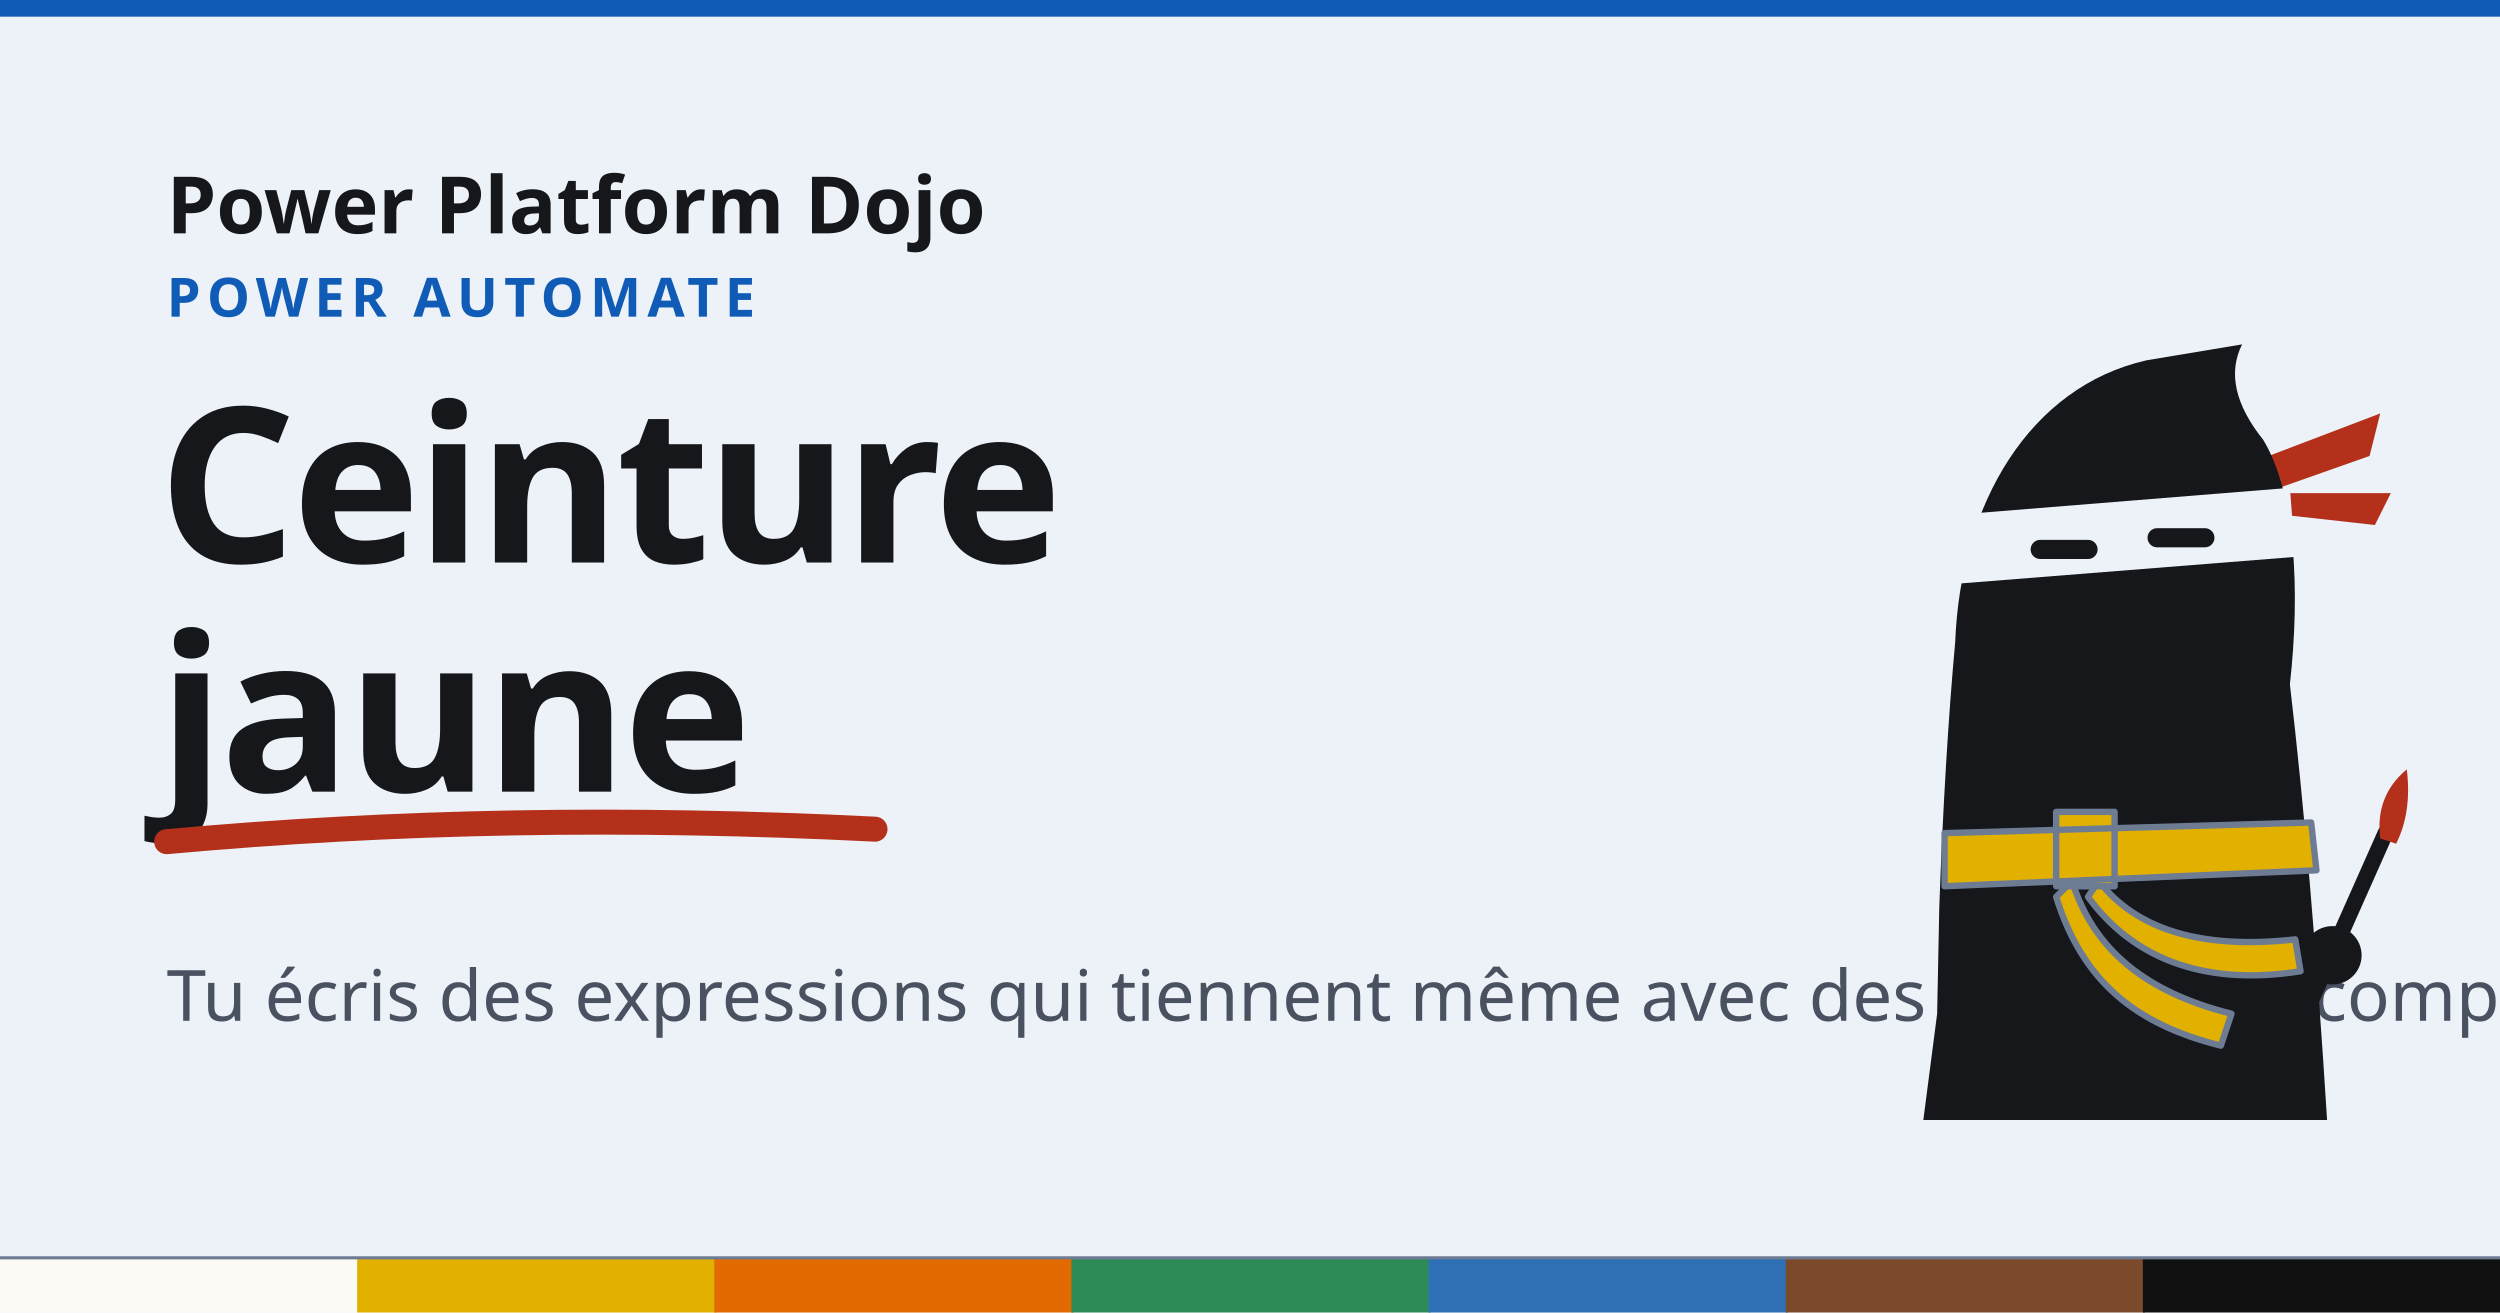
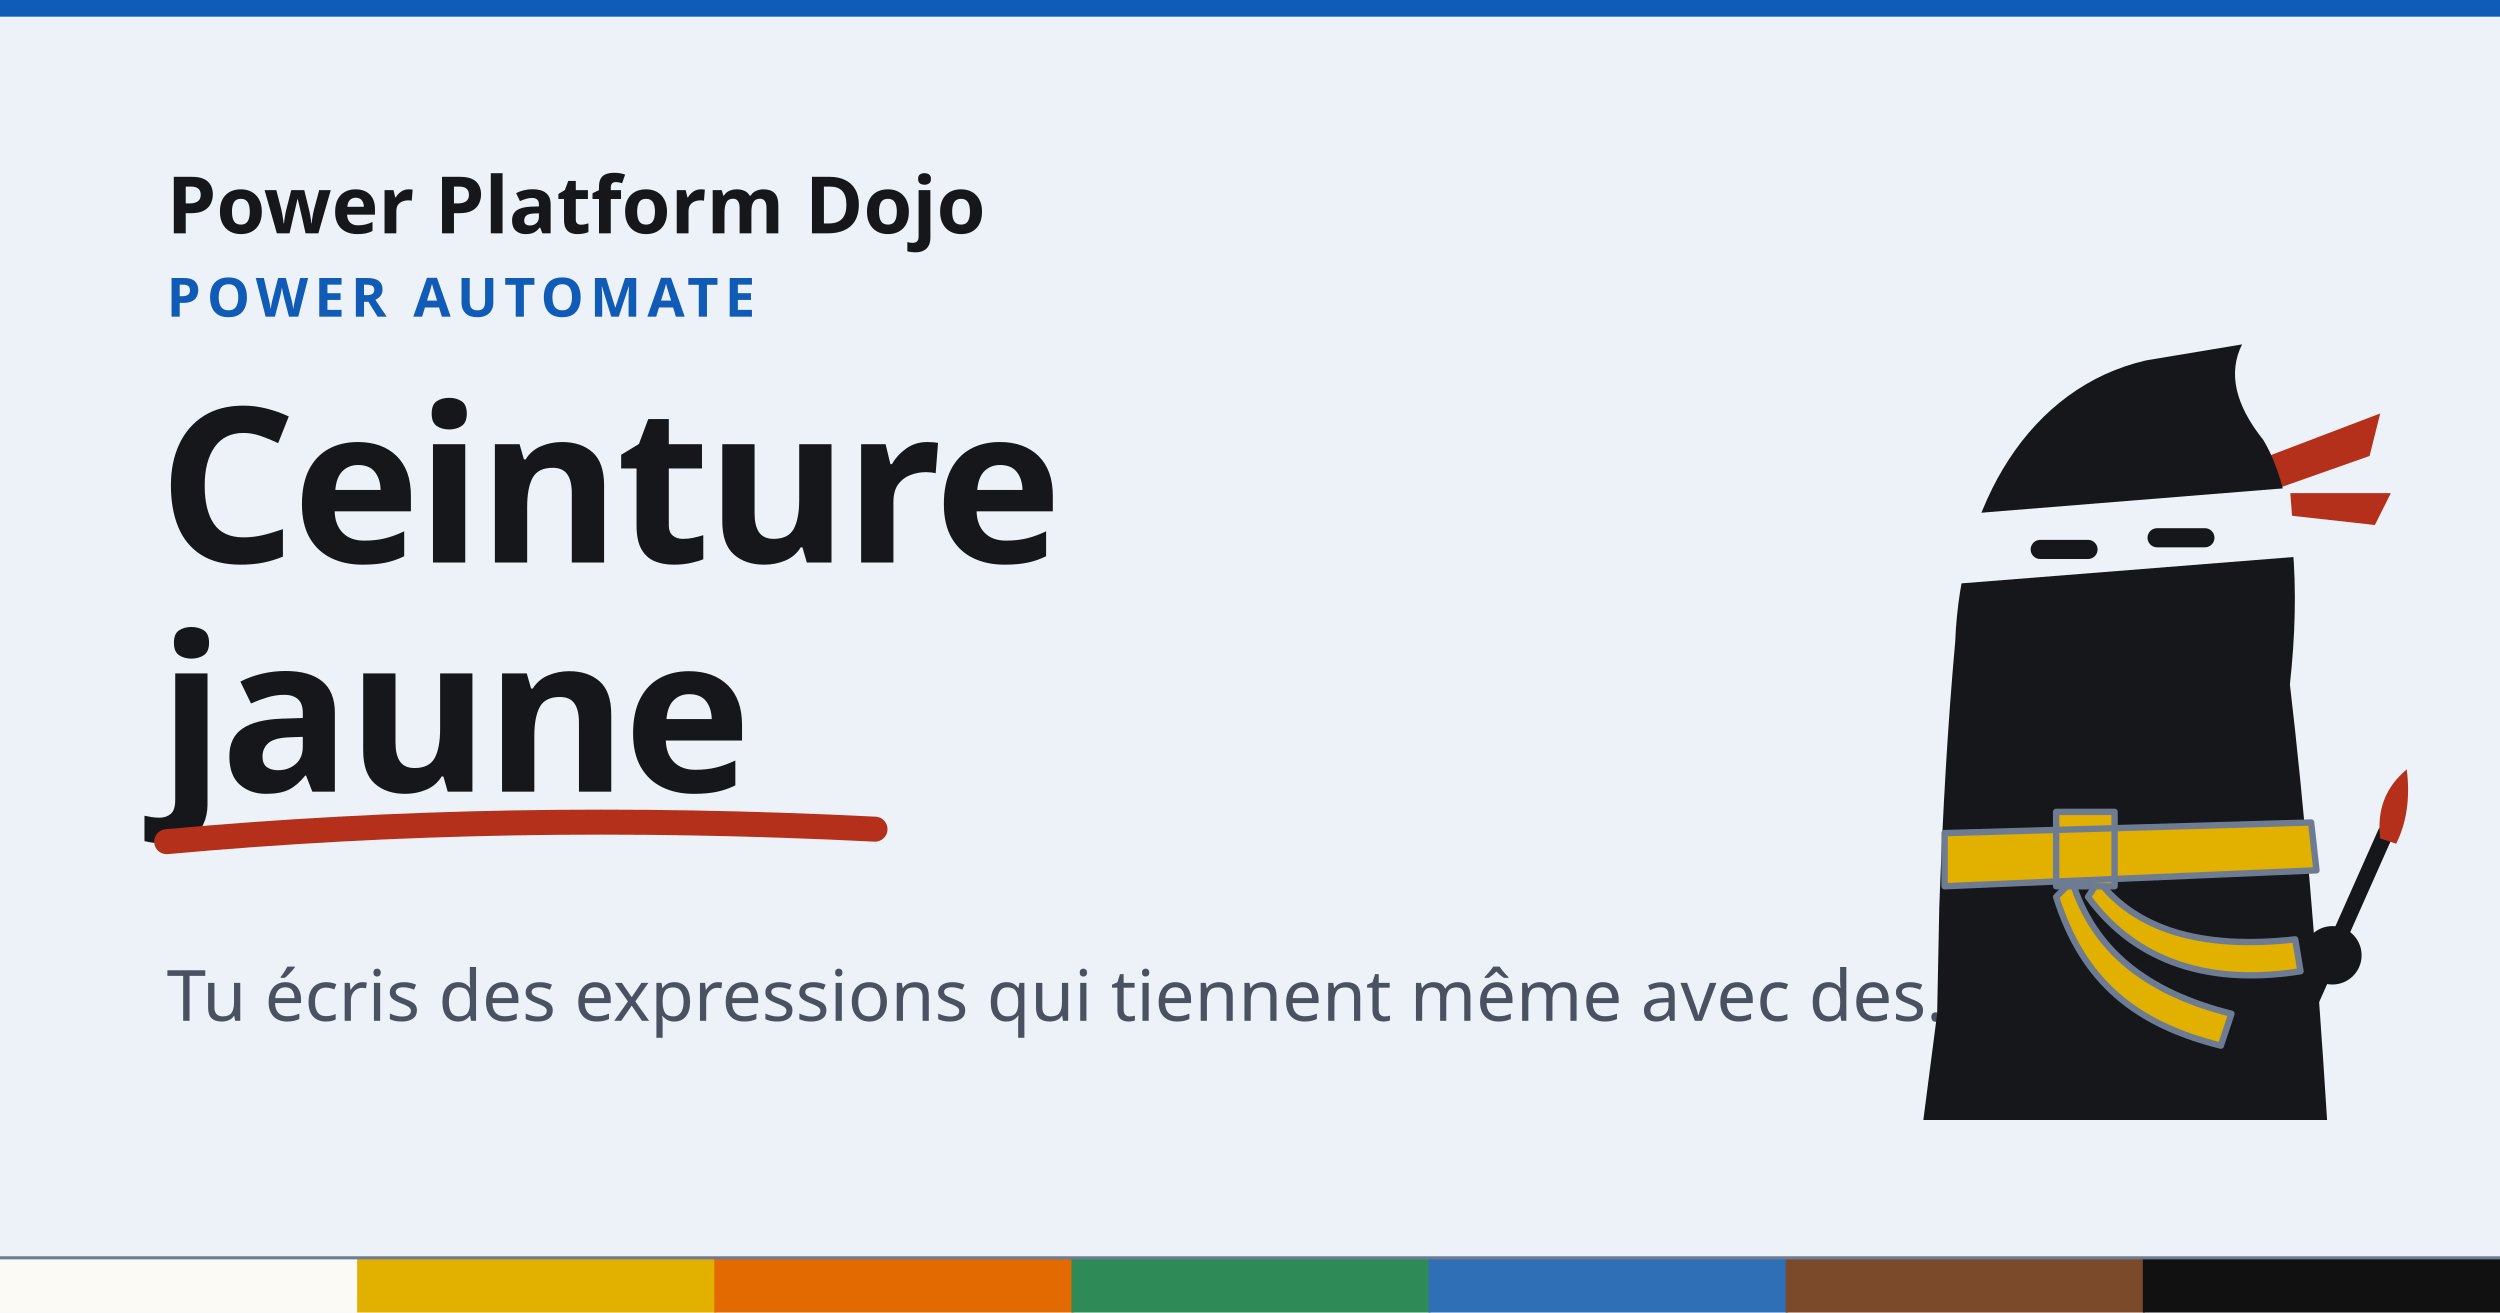
<svg xmlns="http://www.w3.org/2000/svg" width="1200" height="630" viewBox="0 0 1200 630">
  <rect width="1200" height="630" fill="#EDF2F9" />
  <rect x="0" y="604" width="172.429" height="26" fill="#FBFAF5" />
  <rect x="171.429" y="604" width="172.429" height="26" fill="#E2B100" />
  <rect x="342.857" y="604" width="172.429" height="26" fill="#E36A00" />
  <rect x="514.286" y="604" width="172.429" height="26" fill="#2E8B57" />
  <rect x="685.714" y="604" width="172.429" height="26" fill="#2F6FB5" />
  <rect x="857.143" y="604" width="172.429" height="26" fill="#7A4A2B" />
  <rect x="1028.571" y="604" width="172.429" height="26" fill="#111111" />
  <rect x="0" y="603" width="1200" height="1.5" fill="#6E7C93" />
  <rect x="0" y="0" width="1200" height="8" fill="#0F5BB5" />
  <text x="80" y="112" font-family="Bahnschrift, 'Arial Narrow', sans-serif" font-weight="600" font-size="38" fill="#15171B">Power Platform Dojo</text>
  <text x="80" y="152" font-family="Bahnschrift, 'Arial Narrow', sans-serif" font-weight="700" font-size="26" letter-spacing="3" fill="#0F5BB5">POWER AUTOMATE</text>
  <text x="76" y="270" font-family="Bahnschrift, 'Arial Narrow', sans-serif" font-weight="700" font-size="104" letter-spacing="-2" fill="#15171B">Ceinture</text>
  <text x="76" y="380" font-family="Bahnschrift, 'Arial Narrow', sans-serif" font-weight="700" font-size="104" letter-spacing="-2" fill="#15171B">jaune</text>
  <path d="M80 404C190 394 300 392 420 398" fill="none" stroke="#B4301A" stroke-width="12" stroke-linecap="round" />
-   <text x="80" y="490" font-family="'Segoe UI', system-ui, sans-serif" font-size="34" fill="#4A5160">Tu écris des expressions qui tiennent même avec des données incomplète</text>
+   <text x="80" y="490" font-family="'Segoe UI', system-ui, sans-serif" font-size="34" fill="#4A5160">Tu écris des expressions qui tiennent même avec des…</text>
  <g transform="translate(862 150) scale(2.55)">
    <style>.t-koerper{fill:#15171B}.t-gesicht{fill:#EDF2F9}.t-augen{fill:none;stroke:#15171B;stroke-width:3.6;stroke-linecap:round}.t-band,.t-pinsel-spitze{fill:#B4301A}.t-guertel,.t-guertel-enden{fill:#E2B100;stroke:#6E7C93;stroke-width:1.2;stroke-linejoin:round}.t-pinsel-stiel{fill:none;stroke:#15171B;stroke-width:3;stroke-linecap:round}.t-hand{fill:#15171B}.t-rolle,.t-strich{display:none}</style>
    <g class="t-figur">
      <path class="t-band" d="M89 27l21-8-2 8-17 6zM90 34h22l-3 6-18-2z" />
      <path class="t-koerper" d="M24 152l2.6-20 .4-20q1-28 3-50c1-26 14-48 36-53l18-3q-4 8 4 18c6 10 7 28 5 46q4 34 7 82z" />
      <path class="t-gesicht" d="M31 38l62-5 1 13-63 5z" />
      <path class="t-augen" d="M46 44.6h9M68 42.4h9" />
      <g class="t-rolle">
        <path class="t-rolle-blatt" d="M30 114h60v18H30z" />
        <path class="t-rolle-zeilen" d="M38 120h40M38 126h28" />
        <path class="t-rolle-enden" d="M25 111h6v24h-6zM89 111h6v24h-6z" />
      </g>
      <path class="t-guertel-enden" d="M52 107c4 13 14 21 30 25l-2 6c-16-4-26-12-31-28zM57 107c7 9 19 13 37 11l1 6c-19 3-32-3-40-14z" />
      <path class="t-guertel" d="M28 98l69-2 1 9-70 3zM49 94h11v14H49z" />
      <g class="t-pinsel">
        <path class="t-pinsel-stiel" d="M95 134l16-36" />
        <path class="t-pinsel-spitze" d="M110 99q-1-8 5-13 1 8-2 14z" />
        <circle class="t-hand" cx="101" cy="121" r="5.5" />
      </g>
      <path class="t-strich" pathLength="1" d="M24 152l2.6-20 .4-20q1-28 3-50c1-26 14-48 36-53l18-3q-4 8 4 18c6 10 7 28 5 46q4 34 7 82z" />
    </g>
  </g>
</svg>
